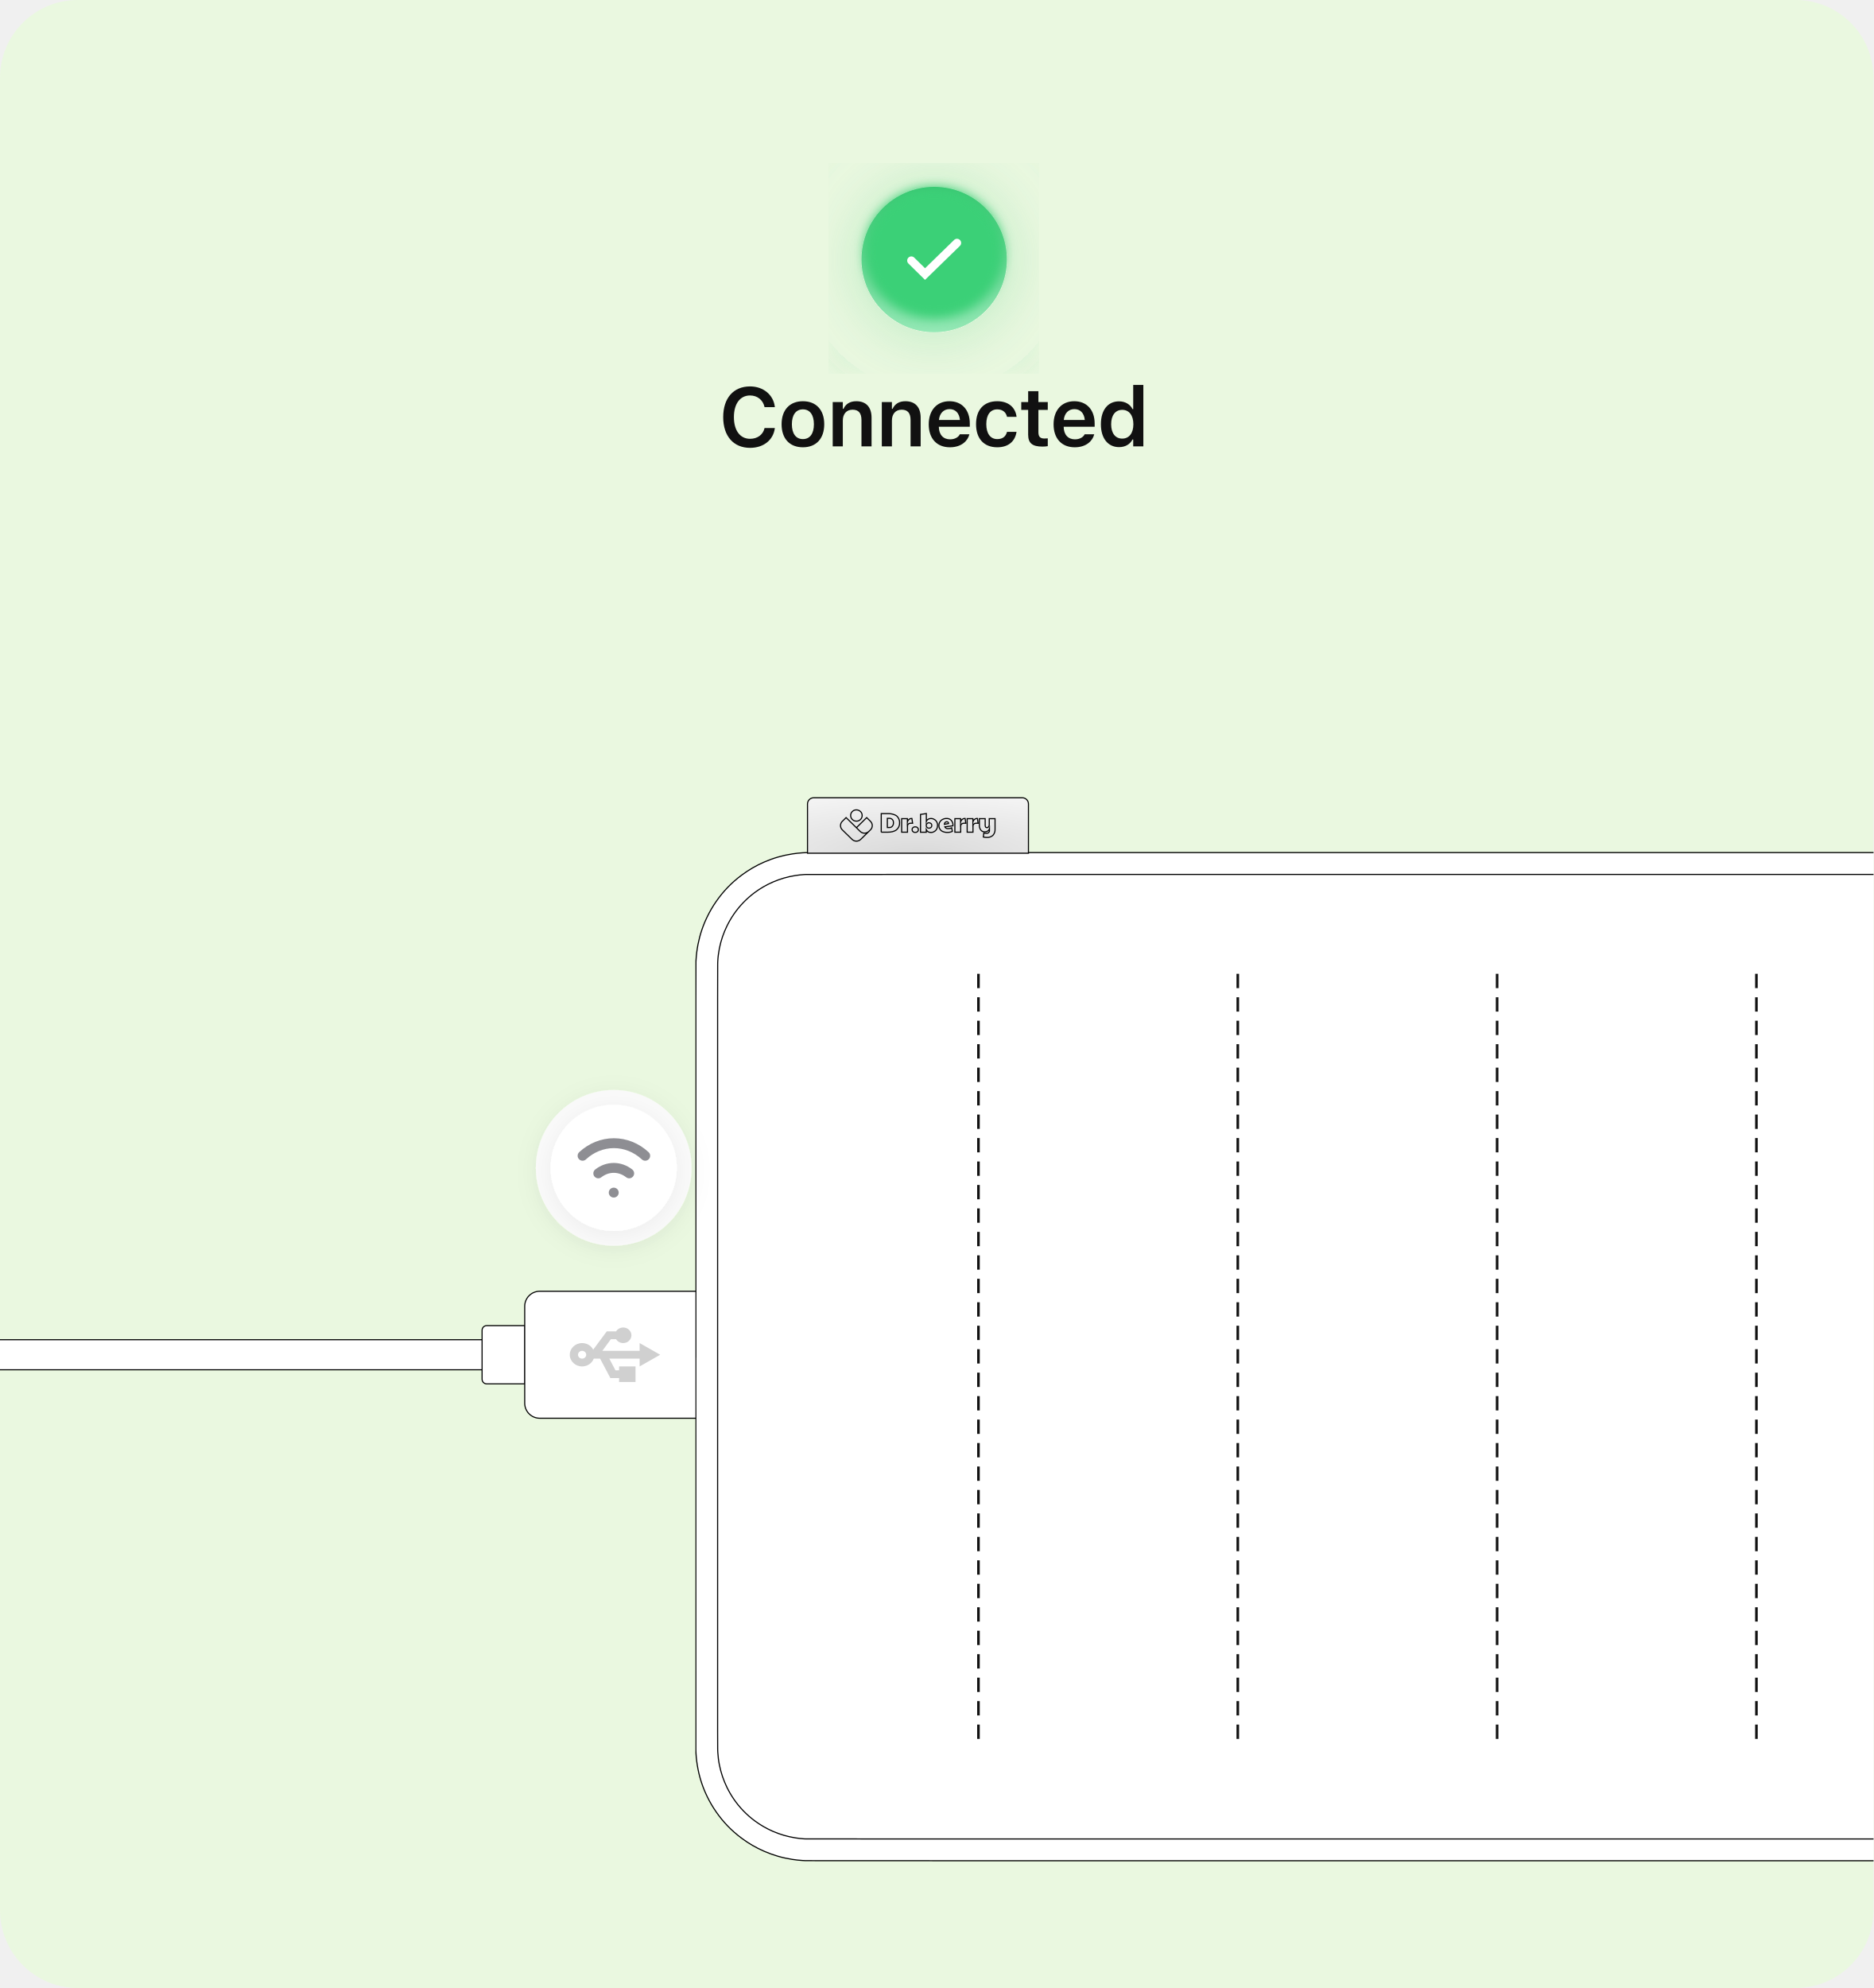
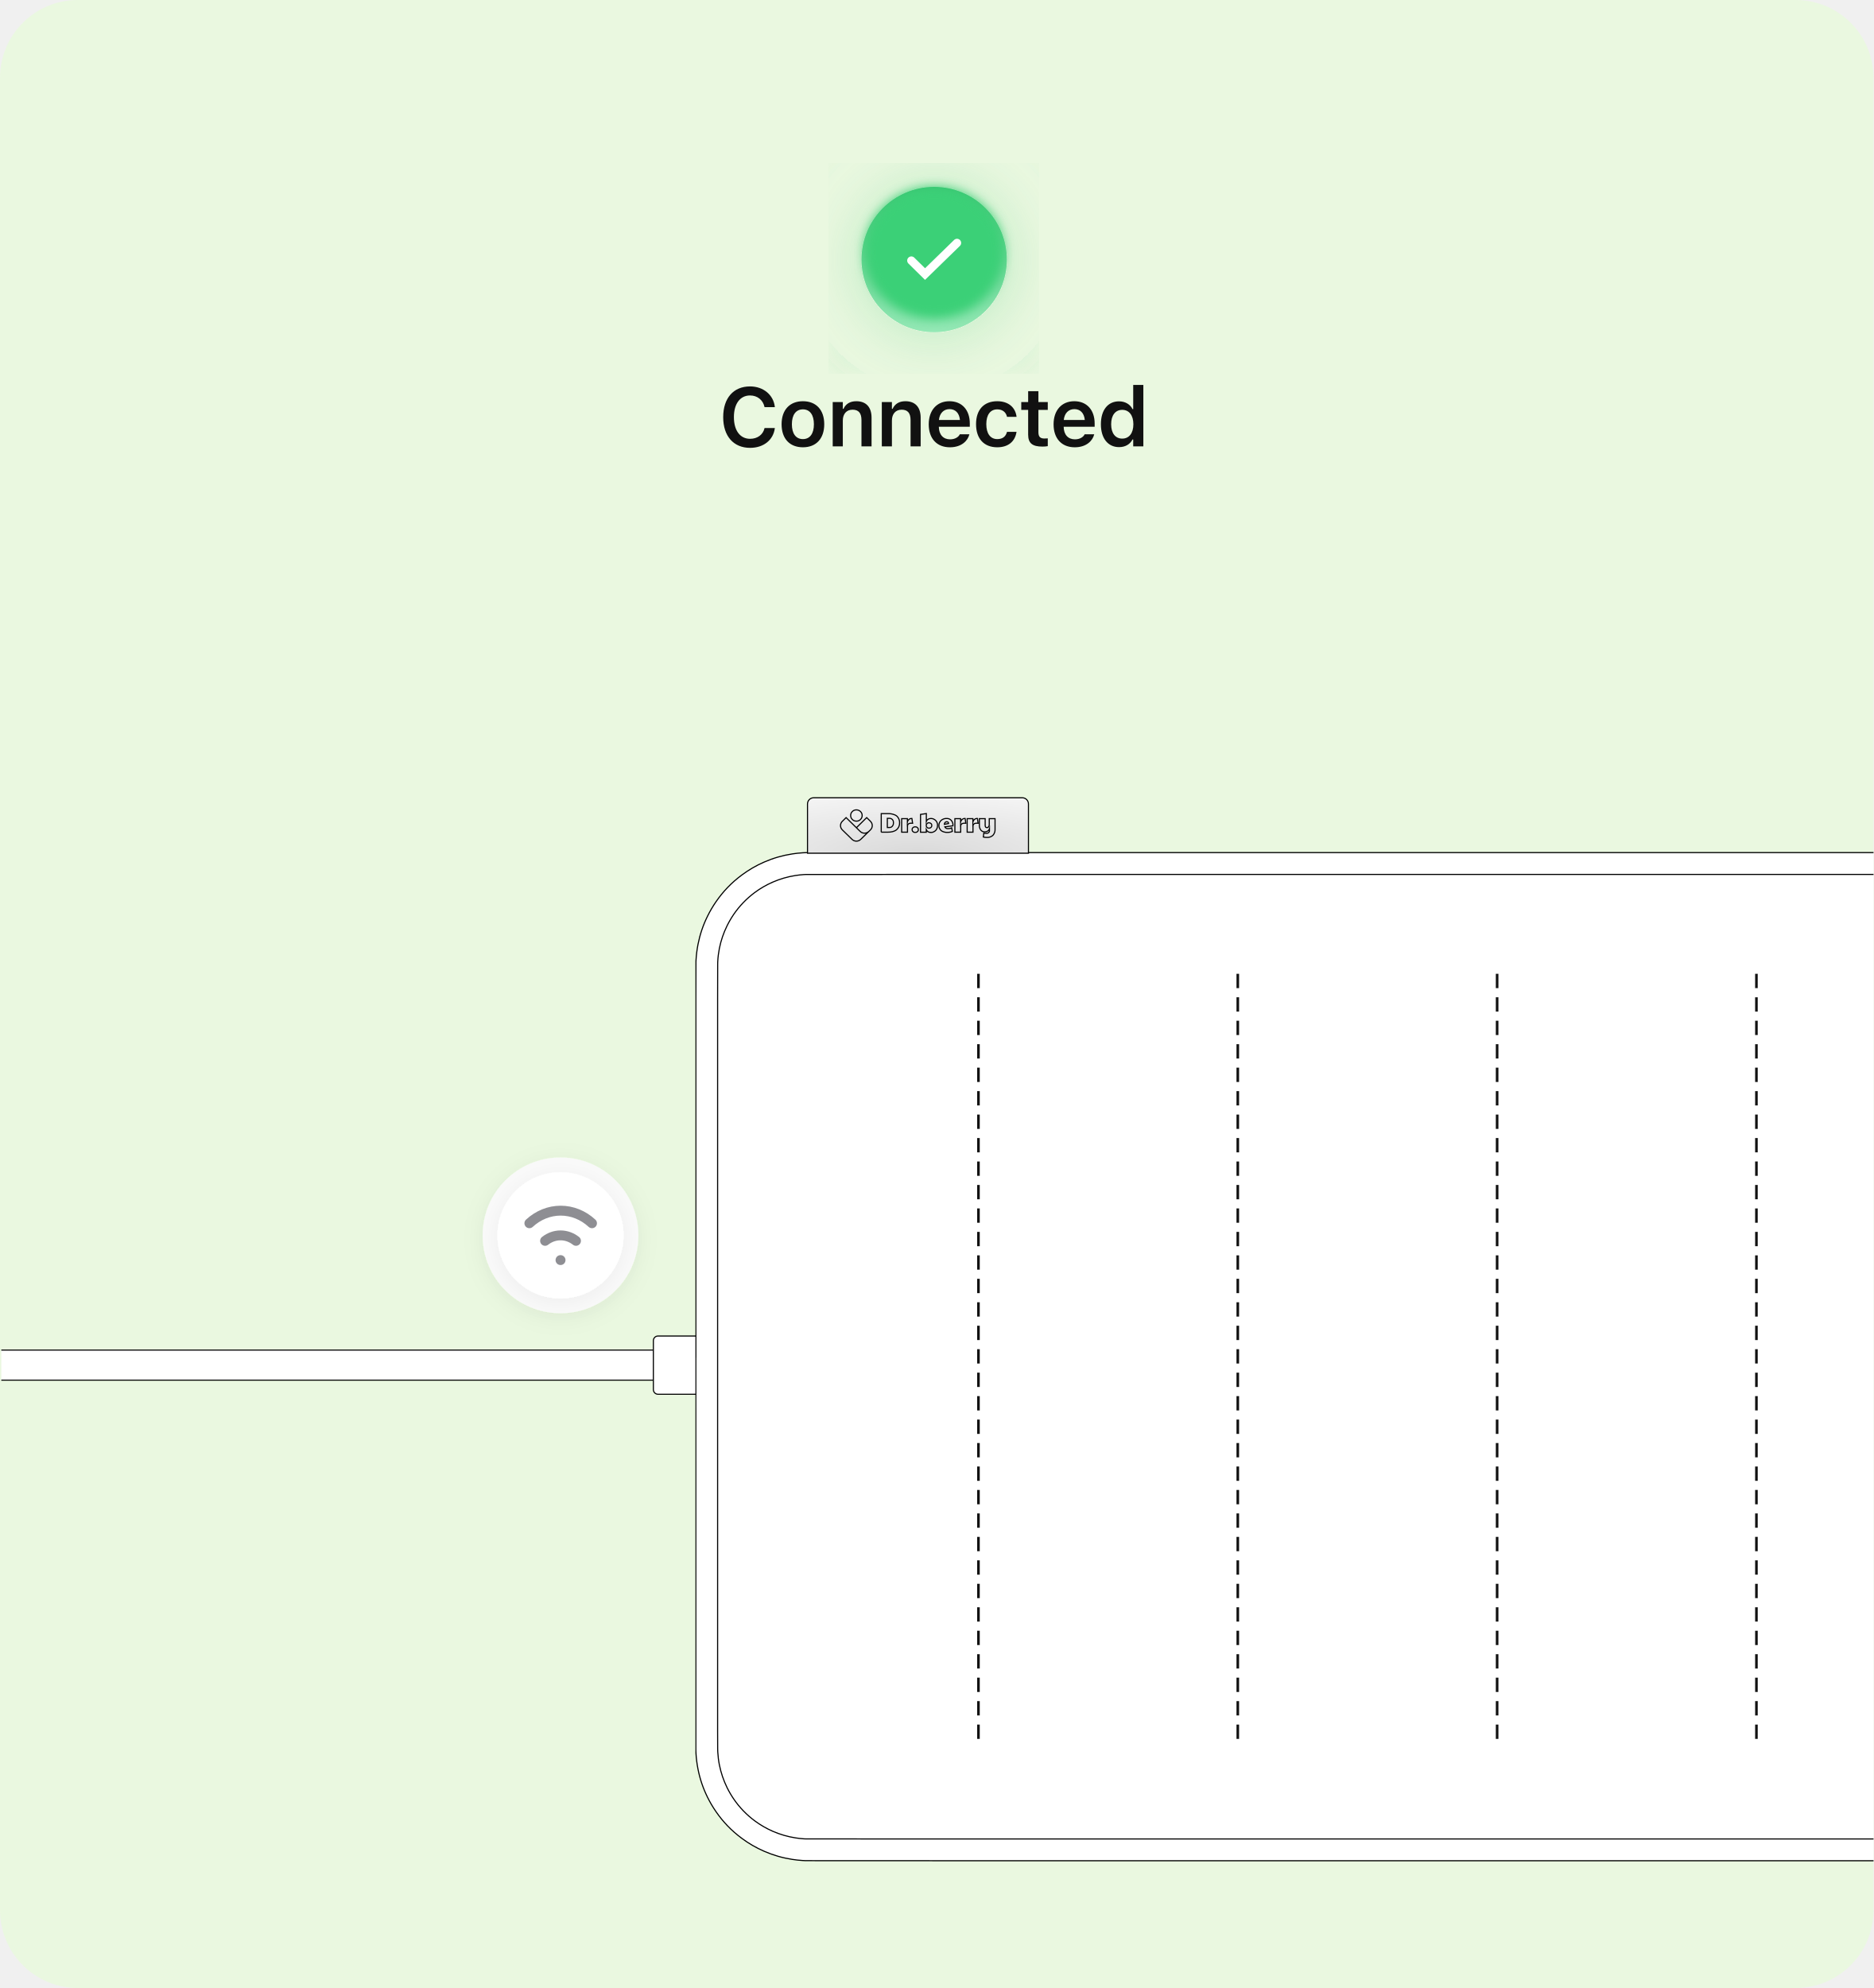
<svg xmlns="http://www.w3.org/2000/svg" width="361" height="383" viewBox="0 0 361 383" fill="none">
  <rect width="361" height="383" rx="15" fill="#EAF8E0" />
-   <g filter="url(#filter0_d_425_461)">
-     <g filter="url(#filter1_d_425_461)">
-       <circle cx="180" cy="50" r="14" fill="url(#paint0_linear_425_461)" />
+   <g filter="url(#filter0_d_87_90)">
+     <g filter="url(#filter1_d_87_90)">
+       <circle cx="180" cy="50" r="14" fill="url(#paint0_linear_87_90)" />
    </g>
-     <g filter="url(#filter2_f_425_461)">
+     <g filter="url(#filter2_f_87_90)">
      <ellipse cx="179.999" cy="48.679" rx="13.425" ry="12.68" fill="#3BD077" />
    </g>
  </g>
-   <path d="M175.601 50.201L178.241 52.801L184.401 46.801" stroke="white" stroke-width="1.6" stroke-linecap="round" />
+   <path d="M175.602 50.201L178.242 52.801L184.402 46.801" stroke="white" stroke-width="1.6" stroke-linecap="round" />
  <path d="M144.53 86.281C141.335 86.281 139.35 84.016 139.35 80.375V80.359C139.35 76.703 141.327 74.445 144.522 74.445C147.085 74.445 149.03 76.07 149.296 78.375V78.438H147.319L147.311 78.406C147.022 77.07 145.944 76.188 144.522 76.188C142.608 76.188 141.413 77.789 141.413 80.352V80.367C141.413 82.938 142.608 84.539 144.53 84.539C145.96 84.539 147.022 83.742 147.311 82.5L147.319 82.461H149.296V82.516C148.999 84.773 147.132 86.281 144.53 86.281ZM154.71 86.172C152.147 86.172 150.601 84.5 150.601 81.734V81.719C150.601 78.977 152.171 77.297 154.71 77.297C157.257 77.297 158.819 78.969 158.819 81.719V81.734C158.819 84.5 157.265 86.172 154.71 86.172ZM154.71 84.594C156.062 84.594 156.827 83.539 156.827 81.742V81.727C156.827 79.93 156.054 78.867 154.71 78.867C153.358 78.867 152.585 79.93 152.585 81.727V81.742C152.585 83.539 153.358 84.594 154.71 84.594ZM160.452 86V77.461H162.398V78.766H162.531C162.937 77.852 163.757 77.297 164.992 77.297C166.898 77.297 167.937 78.445 167.937 80.477V86H165.992V80.93C165.992 79.602 165.452 78.93 164.273 78.93C163.117 78.93 162.398 79.742 162.398 81.023V86H160.452ZM169.914 86V77.461H171.859V78.766H171.992C172.398 77.852 173.218 77.297 174.453 77.297C176.359 77.297 177.398 78.445 177.398 80.477V86H175.453V80.93C175.453 79.602 174.914 78.93 173.734 78.93C172.578 78.93 171.859 79.742 171.859 81.023V86H169.914ZM183.031 86.172C180.492 86.172 178.953 84.469 178.953 81.75V81.742C178.953 79.055 180.508 77.297 182.938 77.297C185.367 77.297 186.867 79 186.867 81.578V82.219H180.898C180.922 83.75 181.75 84.641 183.07 84.641C184.125 84.641 184.727 84.109 184.914 83.719L184.938 83.664H186.789L186.766 83.734C186.492 84.836 185.352 86.172 183.031 86.172ZM182.961 78.82C181.875 78.82 181.062 79.555 180.914 80.914H184.969C184.836 79.516 184.047 78.82 182.961 78.82ZM192.157 86.172C189.586 86.172 188.071 84.508 188.071 81.719V81.703C188.071 78.945 189.578 77.297 192.149 77.297C194.344 77.297 195.657 78.516 195.875 80.281V80.312H194.039L194.032 80.289C193.852 79.461 193.219 78.867 192.157 78.867C190.828 78.867 190.047 79.914 190.047 81.703V81.719C190.047 83.531 190.836 84.594 192.157 84.594C193.164 84.594 193.782 84.133 194.024 83.234L194.039 83.203L195.875 83.195L195.86 83.258C195.578 85.008 194.321 86.172 192.157 86.172ZM200.876 86.039C198.915 86.039 198.11 85.383 198.11 83.734V78.969H196.782V77.461H198.11V75.367H200.087V77.461H201.891V78.969H200.087V83.273C200.087 84.125 200.423 84.484 201.235 84.484C201.508 84.484 201.657 84.477 201.891 84.453V85.953C201.61 86.008 201.251 86.039 200.876 86.039ZM207.087 86.172C204.548 86.172 203.009 84.469 203.009 81.75V81.742C203.009 79.055 204.563 77.297 206.993 77.297C209.423 77.297 210.923 79 210.923 81.578V82.219H204.954C204.977 83.75 205.806 84.641 207.126 84.641C208.181 84.641 208.782 84.109 208.97 83.719L208.993 83.664H210.845L210.821 83.734C210.548 84.836 209.407 86.172 207.087 86.172ZM207.017 78.82C205.931 78.82 205.118 79.555 204.97 80.914H209.024C208.892 79.516 208.102 78.82 207.017 78.82ZM215.626 86.141C213.486 86.141 212.126 84.445 212.126 81.742V81.727C212.126 79.008 213.462 77.32 215.626 77.32C216.798 77.32 217.775 77.898 218.22 78.82H218.353V74.156H220.306V86H218.353V84.664H218.22C217.751 85.594 216.829 86.141 215.626 86.141ZM216.236 84.5C217.564 84.5 218.384 83.453 218.384 81.742V81.727C218.384 80.016 217.556 78.961 216.236 78.961C214.915 78.961 214.103 80.008 214.103 81.727V81.742C214.103 83.461 214.908 84.5 216.236 84.5Z" fill="#111111" />
-   <g clip-path="url(#clip0_425_461)">
-     <rect x="-0.895" y="258.105" width="97.79" height="5.79" fill="white" stroke="black" stroke-width="0.21" />
-     <path d="M92.89 256.285C92.89 255.791 93.291 255.39 93.785 255.39H101.141V266.611H93.785C93.291 266.611 92.89 266.211 92.89 265.716V256.285Z" fill="white" stroke="black" stroke-width="0.21" />
-     <path d="M134.851 253.402H142.051V269.014H134.851V253.402Z" fill="white" stroke="black" stroke-width="0.21" />
-     <path d="M101.105 251.664C101.105 250.065 102.401 248.769 104 248.769H134.938V273.231H104C102.401 273.231 101.105 271.935 101.105 270.336V251.664Z" fill="white" stroke="black" stroke-width="0.21" />
-     <g clip-path="url(#clip1_425_461)">
-       <path d="M127.207 261L123.249 263.25L123.249 261.75L117.405 261.75L118.592 264L119.29 263.999L119.29 263.25L122.457 263.25L122.457 266.25L119.29 266.25L119.29 265.499L117.614 265.5L115.634 261.75L114.405 261.751C114.079 262.624 113.199 263.25 112.165 263.25C110.854 263.25 109.79 262.243 109.79 261C109.79 259.757 110.854 258.75 112.165 258.75C113.105 258.75 113.917 259.267 114.302 260.017L116.915 256.5L118.711 256.499C118.985 256.051 119.496 255.75 120.082 255.75C120.956 255.75 121.665 256.422 121.665 257.25C121.665 258.078 120.956 258.75 120.082 258.75C119.496 258.75 118.984 258.448 118.711 258L117.707 258L116.056 260.25L123.249 260.25L123.249 258.75L127.207 261ZM112.957 261C112.957 260.586 112.603 260.25 112.165 260.25C111.728 260.25 111.374 260.586 111.374 261C111.374 261.414 111.728 261.75 112.165 261.75C112.603 261.75 112.957 261.414 112.957 261Z" fill="#D0D0D0" />
-     </g>
-     <rect x="137.105" y="256.158" width="2.696" height="2.696" fill="white" stroke="black" stroke-width="0.21" />
-     <rect x="137.105" y="263.562" width="2.696" height="2.696" fill="white" stroke="black" stroke-width="0.21" />
+   <g clip-path="url(#clip0_87_90)">
+     <rect x="-63.643" y="260.105" width="189.612" height="5.79" fill="white" stroke="black" stroke-width="0.21" />
+     <path d="M126.791 257.39H134.147V268.611H126.791C126.297 268.611 125.896 268.211 125.896 267.716V258.285C125.896 257.791 126.297 257.39 126.791 257.39Z" fill="white" stroke="black" stroke-width="0.21" />
  </g>
-   <g clip-path="url(#clip2_425_461)">
+   <g clip-path="url(#clip1_87_90)">
    <path d="M134.083 261.372V192.56C134.078 190.258 134.083 187.96 134.096 185.658V185.312C134.108 185.187 134.113 185.063 134.117 184.939C134.147 184.426 134.194 183.921 134.258 183.412C134.322 182.907 134.404 182.402 134.502 181.901C134.879 180.01 135.473 178.247 136.325 176.519C136.796 175.556 137.335 174.64 137.942 173.754C139.333 171.735 140.946 170.058 142.914 168.594C144.275 167.584 145.7 166.754 147.253 166.078C148.994 165.321 150.766 164.807 152.644 164.517C152.978 164.474 153.307 164.431 153.641 164.384C153.975 164.354 154.313 164.328 154.647 164.298C154.814 164.29 154.981 164.281 155.147 164.273C155.297 164.273 155.443 164.273 155.592 164.268C164.437 164.256 173.277 164.251 182.121 164.256C190.918 164.256 199.715 164.256 208.517 164.256C545.474 164.256 882.426 164.256 1219.38 164.256H1257.72C1260.63 164.256 1263.55 164.256 1266.47 164.26C1266.6 164.26 1266.74 164.26 1266.87 164.26C1267.02 164.264 1267.17 164.273 1267.31 164.277C1268.29 164.324 1269.24 164.435 1270.2 164.611C1271.16 164.786 1272.09 165.021 1273.01 165.321C1274.1 165.676 1275.16 166.113 1276.18 166.635C1276.7 166.896 1277.2 167.178 1277.69 167.477C1278.12 167.743 1278.55 168.021 1278.96 168.316C1279.74 168.872 1280.48 169.471 1281.18 170.126C1281.78 170.687 1282.35 171.281 1282.88 171.906C1283.67 172.826 1284.37 173.793 1285 174.833C1285.62 175.868 1286.15 176.942 1286.6 178.068C1286.83 178.628 1287.03 179.197 1287.2 179.775C1287.3 180.126 1287.39 180.476 1287.49 180.827C1287.56 181.105 1287.62 181.384 1287.69 181.662C1287.8 182.218 1287.89 182.774 1287.97 183.335C1288.04 183.865 1288.09 184.396 1288.12 184.931C1288.13 185.213 1288.14 185.496 1288.15 185.782C1288.15 186.433 1288.15 187.079 1288.15 187.729C1288.15 235.844 1288.15 283.96 1288.15 332.075C1288.15 332.871 1288.15 333.662 1288.15 334.458C1288.17 335.28 1288.16 336.105 1288.14 336.927C1288.13 337.209 1288.12 337.492 1288.11 337.774C1288.09 338.044 1288.07 338.309 1288.05 338.579C1288.02 338.848 1287.99 339.118 1287.96 339.387C1287.92 339.665 1287.88 339.944 1287.84 340.222C1287.79 340.5 1287.74 340.778 1287.68 341.052C1287.62 341.33 1287.55 341.608 1287.49 341.886C1287.4 342.199 1287.32 342.507 1287.23 342.819C1287.06 343.401 1286.86 343.97 1286.65 344.535C1286.2 345.664 1285.68 346.738 1285.06 347.778C1284.44 348.818 1283.75 349.789 1282.97 350.713C1282.42 351.364 1281.84 351.98 1281.22 352.562C1280.51 353.221 1279.78 353.824 1278.99 354.385C1278.58 354.676 1278.17 354.954 1277.74 355.219C1277.25 355.523 1276.75 355.801 1276.24 356.066C1275.21 356.588 1274.16 357.029 1273.07 357.388C1271.19 358.009 1269.32 358.351 1267.34 358.445C1267.05 358.454 1266.76 358.462 1266.47 358.471C1265.41 358.479 1264.35 358.479 1263.29 358.479C911.697 358.479 560.103 358.479 208.513 358.479C199.715 358.479 190.918 358.479 182.117 358.479C173.272 358.484 164.428 358.479 155.588 358.467C155.438 358.467 155.293 358.467 155.143 358.462C154.976 358.454 154.809 358.445 154.638 358.437C154.3 358.407 153.966 358.381 153.628 358.351C153.295 358.308 152.965 358.265 152.631 358.218C150.753 357.927 148.986 357.414 147.244 356.657C145.691 355.981 144.262 355.155 142.906 354.145C140.937 352.682 139.324 351.004 137.934 348.985C137.326 348.103 136.791 347.188 136.316 346.225C135.465 344.492 134.866 342.725 134.494 340.834C134.395 340.333 134.314 339.832 134.25 339.327C134.181 338.818 134.134 338.313 134.108 337.8C134.104 337.676 134.096 337.552 134.091 337.428C134.091 337.308 134.087 337.188 134.083 337.064C134.083 311.832 134.074 286.6 134.074 261.367L134.083 261.372Z" fill="white" stroke="black" stroke-width="0.214" stroke-miterlimit="10" />
-     <path d="M198.063 164.378H198.168V164.273V154.885C198.168 154.227 197.635 153.694 196.977 153.694H156.785C156.128 153.694 155.594 154.227 155.594 154.885V164.273V164.378H155.699H198.063Z" fill="url(#paint1_radial_425_461)" stroke="black" stroke-width="0.21" />
+     <path d="M198.063 164.378H198.168V164.273V154.885C198.168 154.227 197.635 153.694 196.977 153.694H156.785C156.128 153.694 155.594 154.227 155.594 154.885V164.273V164.378H155.699H198.063Z" fill="url(#paint1_radial_87_90)" stroke="black" stroke-width="0.21" />
    <path d="M179.348 160.369C179.151 160.382 178.988 160.339 178.817 160.236C178.663 160.138 178.556 160.022 178.484 159.855C178.484 160.014 178.484 160.172 178.484 160.33H177.371V156.903C177.748 156.847 178.12 156.796 178.492 156.74V158.263C178.561 158.062 178.672 157.934 178.856 157.827C179.014 157.729 179.164 157.686 179.352 157.69C179.6 157.682 179.806 157.733 180.015 157.861C180.221 157.977 180.366 158.122 180.482 158.328C180.606 158.55 180.662 158.764 180.653 159.021C180.653 159.278 180.602 159.496 180.482 159.723C180.371 159.937 180.225 160.082 180.015 160.202C179.801 160.33 179.596 160.386 179.352 160.377L179.348 160.369Z" stroke="black" stroke-width="0.214" stroke-miterlimit="10" />
    <path d="M181.957 158.818C182.236 158.762 182.514 158.703 182.787 158.647C182.787 158.54 182.749 158.467 182.672 158.399C182.599 158.335 182.531 158.313 182.432 158.317C182.287 158.309 182.193 158.352 182.094 158.463C182 158.57 181.957 158.677 181.953 158.818H181.957Z" stroke="black" stroke-width="0.214" stroke-miterlimit="10" />
    <path d="M173.738 160.328V157.722H174.842V158.372C174.894 158.15 174.992 157.992 175.172 157.85C175.339 157.722 175.501 157.671 175.711 157.684C175.754 157.992 175.801 158.3 175.843 158.608C175.762 158.603 175.677 158.599 175.595 158.591C174.971 158.591 174.859 158.907 174.859 159.185V160.328C174.487 160.328 174.115 160.328 173.743 160.328H173.738Z" stroke="black" stroke-width="0.214" stroke-miterlimit="10" />
    <path d="M186.359 160.328V157.722H187.463V158.372C187.515 158.15 187.613 157.992 187.793 157.85C187.96 157.722 188.122 157.671 188.332 157.684C188.375 157.992 188.422 158.3 188.465 158.608C188.383 158.603 188.298 158.599 188.216 158.591C187.592 158.591 187.48 158.907 187.48 159.185V160.328C187.108 160.328 186.736 160.328 186.364 160.328H186.359Z" stroke="black" stroke-width="0.214" stroke-miterlimit="10" />
    <path d="M183.992 160.328V157.722H185.096V158.372C185.147 158.15 185.246 157.992 185.426 157.85C185.592 157.722 185.755 157.671 185.965 157.684C186.008 157.992 186.055 158.3 186.097 158.608C186.016 158.603 185.93 158.599 185.849 158.591C185.224 158.591 185.113 158.907 185.113 159.185V160.328C184.741 160.328 184.369 160.328 183.996 160.328H183.992Z" stroke="black" stroke-width="0.214" stroke-miterlimit="10" />
    <path d="M1094.77 354.264C1090.73 354.264 1086.69 354.264 1082.64 354.264C1074.81 354.264 1066.97 354.264 1059.13 354.264C1051.3 354.264 1043.46 354.264 1035.62 354.264C1024.88 354.264 1014.13 354.277 1003.39 354.281C992.646 354.286 981.902 354.286 971.154 354.286C960.598 354.286 950.042 354.286 939.49 354.286C928.939 354.286 918.387 354.286 907.831 354.286C863.713 354.286 819.581 354.286 775.458 354.286C681.876 354.286 588.298 354.286 494.716 354.286C399.32 354.286 303.924 354.286 208.532 354.286C199.731 354.286 190.925 354.286 182.119 354.286C173.313 354.286 164.503 354.29 155.723 354.277C155.582 354.277 155.445 354.277 155.308 354.277C155.171 354.277 155.034 354.269 154.897 354.26C154.628 354.243 154.354 354.217 154.084 354.187C153.815 354.157 153.545 354.123 153.28 354.08C151.786 353.849 150.319 353.421 148.928 352.818C147.687 352.279 146.506 351.594 145.42 350.79C143.862 349.635 142.497 348.218 141.397 346.618C140.91 345.908 140.473 345.159 140.092 344.385C139.416 343.003 138.916 341.531 138.616 340.029C138.535 339.627 138.471 339.22 138.419 338.809C138.368 338.399 138.33 337.983 138.308 337.577C138.304 337.479 138.3 337.376 138.295 337.273C138.295 337.171 138.291 337.072 138.287 336.969C138.27 335.861 138.274 334.719 138.274 333.585C138.274 332.451 138.274 331.321 138.274 330.192C138.274 327.933 138.274 325.669 138.274 323.406C138.274 318.237 138.274 313.064 138.274 307.895C138.274 302.726 138.274 297.562 138.274 292.393C138.274 287.224 138.274 282.055 138.274 276.886V261.38C138.274 258.795 138.274 256.211 138.274 253.627C138.274 245.873 138.274 238.12 138.274 230.363C138.274 220.025 138.274 209.688 138.274 199.354C138.274 197.091 138.274 194.832 138.274 192.564C138.274 190.296 138.27 188.028 138.287 185.79C138.287 185.688 138.287 185.585 138.291 185.482C138.295 185.38 138.3 185.281 138.304 185.178C138.325 184.768 138.364 184.357 138.415 183.946C138.466 183.535 138.535 183.129 138.612 182.722C138.911 181.216 139.408 179.753 140.088 178.371C140.469 177.596 140.905 176.848 141.393 176.133C142.493 174.533 143.858 173.121 145.411 171.961C146.498 171.153 147.679 170.472 148.92 169.933C150.31 169.33 151.778 168.902 153.275 168.671C153.545 168.628 153.815 168.594 154.084 168.564C154.354 168.534 154.623 168.508 154.893 168.491C155.03 168.483 155.162 168.478 155.299 168.474C155.436 168.474 155.577 168.474 155.714 168.474C164.49 168.461 173.3 168.461 182.106 168.465C190.912 168.465 199.718 168.465 208.519 168.465C303.363 168.465 398.208 168.465 493.056 168.465C585.448 168.465 677.845 168.465 770.238 168.465C814.378 168.465 858.518 168.465 902.658 168.465C924.01 168.465 945.361 168.465 966.712 168.465C977.709 168.465 988.705 168.465 999.702 168.465C1010.08 168.465 1020.45 168.478 1030.83 168.483C1046.01 168.491 1061.19 168.491 1076.37 168.487C1082.5 168.487 1088.62 168.487 1094.75 168.487C1098.82 168.487 1102.9 168.487 1106.98 168.487C1109.17 168.487 1111.37 168.487 1113.57 168.487C1125.83 168.487 1138.09 168.487 1150.35 168.487C1163.47 168.487 1176.58 168.491 1189.7 168.491C1199.59 168.491 1209.48 168.491 1219.36 168.491C1229.25 168.491 1239.14 168.491 1249.02 168.491C1251.91 168.491 1254.8 168.491 1257.7 168.487C1260.59 168.487 1263.49 168.478 1266.36 168.487C1266.49 168.487 1266.61 168.487 1266.73 168.487C1266.86 168.487 1266.98 168.491 1267.1 168.5C1267.89 168.534 1268.66 168.624 1269.43 168.765C1270.2 168.906 1270.96 169.099 1271.7 169.343C1272.58 169.629 1273.43 169.98 1274.26 170.399C1274.68 170.609 1275.08 170.836 1275.48 171.076C1275.83 171.289 1276.17 171.516 1276.5 171.752C1277.14 172.201 1277.73 172.689 1278.3 173.219C1278.79 173.673 1279.25 174.152 1279.68 174.661C1280.32 175.401 1280.89 176.193 1281.39 177.027C1281.89 177.862 1282.33 178.735 1282.69 179.637C1282.87 180.091 1283.02 180.549 1283.17 181.015C1283.25 181.298 1283.34 181.58 1283.4 181.862C1283.46 182.085 1283.51 182.307 1283.56 182.534C1283.65 182.983 1283.73 183.433 1283.79 183.886C1283.85 184.314 1283.88 184.742 1283.91 185.17C1283.92 185.397 1283.93 185.623 1283.93 185.855C1283.94 186.163 1283.94 186.475 1283.94 186.787C1283.94 187.1 1283.94 187.412 1283.94 187.729C1283.94 199.166 1283.95 210.607 1283.95 222.045C1283.95 233.482 1283.95 244.919 1283.95 256.357C1283.95 268.975 1283.95 281.593 1283.95 294.211C1283.95 306.829 1283.94 319.448 1283.94 332.057C1283.94 332.857 1283.94 333.658 1283.94 334.458C1283.94 335.262 1283.94 336.067 1283.93 336.854C1283.93 337.085 1283.92 337.316 1283.91 337.543C1283.89 337.761 1283.88 337.975 1283.86 338.193C1283.84 338.411 1283.81 338.63 1283.79 338.844C1283.76 339.07 1283.72 339.293 1283.68 339.52C1283.64 339.746 1283.6 339.969 1283.55 340.191C1283.51 340.414 1283.46 340.641 1283.4 340.863C1283.34 341.116 1283.27 341.368 1283.19 341.616C1283.05 342.083 1282.9 342.545 1282.72 343.003C1282.36 343.91 1281.94 344.787 1281.44 345.621C1280.94 346.46 1280.38 347.251 1279.75 347.996C1279.31 348.522 1278.83 349.019 1278.33 349.489C1277.76 350.02 1277.16 350.512 1276.53 350.961C1276.2 351.196 1275.87 351.423 1275.52 351.637C1275.12 351.881 1274.72 352.108 1274.31 352.318C1273.48 352.737 1272.63 353.096 1271.75 353.383C1270.25 353.875 1268.69 354.17 1267.11 354.239C1266.87 354.247 1266.62 354.256 1266.38 354.26C1265.36 354.277 1264.33 354.269 1263.29 354.26C1262.25 354.252 1261.22 354.256 1260.18 354.252C1258.11 354.252 1256.05 354.252 1253.97 354.252C1249.01 354.252 1244.04 354.252 1239.08 354.252C1234.11 354.252 1229.14 354.252 1224.18 354.252C1219.21 354.252 1214.25 354.252 1209.28 354.252C1204.31 354.252 1199.35 354.252 1194.38 354.252C1181.74 354.252 1169.09 354.252 1156.45 354.256C1150.13 354.256 1143.81 354.256 1137.48 354.256C1131.16 354.256 1124.84 354.256 1118.52 354.256C1112.54 354.256 1106.56 354.256 1100.58 354.256C1100.28 354.256 1099.97 354.256 1099.67 354.256C1099.67 292.329 1099.67 230.397 1099.67 168.47C1100.48 168.47 1101.28 168.47 1102.09 168.47V354.256" stroke="black" stroke-width="0.214" stroke-miterlimit="10" />
    <path d="M182.699 159.644C182.943 159.644 183.157 159.602 183.375 159.499C183.418 159.721 183.46 159.944 183.503 160.166C183.366 160.235 183.225 160.286 183.075 160.316C182.9 160.355 182.729 160.372 182.549 160.368C182.232 160.376 181.946 160.32 181.65 160.196C181.407 160.094 181.24 159.948 181.103 159.726C180.966 159.503 180.91 159.289 180.919 159.028C180.91 158.528 181.197 158.066 181.65 157.852C181.89 157.732 182.121 157.676 182.386 157.685C182.733 157.659 183.071 157.796 183.302 158.053C183.563 158.378 183.653 158.686 183.619 159.097C183.092 159.161 182.57 159.229 182.044 159.294C182.164 159.537 182.425 159.674 182.695 159.64L182.699 159.644Z" stroke="black" stroke-width="0.214" stroke-miterlimit="10" />
    <path d="M169.801 160.329V156.748H171.067C171.521 156.735 171.94 156.803 172.364 156.97C172.698 157.094 172.92 157.282 173.1 157.591C173.271 157.886 173.344 158.172 173.335 158.515C173.365 159.024 173.151 159.52 172.762 159.85C172.347 160.201 171.726 160.325 171.016 160.325C170.609 160.325 170.207 160.325 169.801 160.325V160.329Z" stroke="black" stroke-width="0.214" stroke-miterlimit="10" />
    <path d="M171.315 159.421C171.584 159.442 171.764 159.369 171.944 159.168C172.106 158.963 172.17 158.766 172.149 158.505C172.166 158.261 172.106 158.081 171.952 157.893C171.764 157.709 171.576 157.641 171.315 157.662H170.977V159.425H171.315V159.421Z" stroke="black" stroke-width="0.214" stroke-miterlimit="10" />
    <path d="M190.127 161.339C190.003 161.33 189.874 161.322 189.75 161.313C189.66 161.292 189.566 161.27 189.476 161.249C189.506 160.996 189.532 160.748 189.562 160.496C189.63 160.509 189.699 160.517 189.767 160.53C189.84 160.534 189.913 160.538 189.985 160.543C190.187 160.568 190.336 160.526 190.499 160.397C190.636 160.265 190.683 160.141 190.653 159.952V159.657C190.584 159.867 190.477 160.004 190.294 160.115C190.118 160.222 189.947 160.265 189.742 160.256C189.446 160.273 189.16 160.141 188.98 159.905C188.77 159.593 188.689 159.293 188.71 158.917V157.719H189.827V158.977C189.827 159.067 189.831 159.156 189.87 159.251C189.904 159.332 189.973 159.443 190.161 159.443C190.311 159.443 190.405 159.4 190.49 159.276C190.589 159.139 190.627 159.007 190.614 158.84V157.723H191.731V159.721C191.765 160.171 191.616 160.611 191.312 160.945C190.982 161.227 190.559 161.369 190.127 161.339Z" stroke="black" stroke-width="0.214" stroke-miterlimit="10" />
    <path d="M165.018 159.465C165.677 158.814 166.34 158.164 166.999 157.514C167.243 157.753 167.487 157.997 167.731 158.237C168.188 158.686 168.188 159.426 167.731 159.871C167.102 160.483 166.477 161.099 165.848 161.711C165.386 162.165 164.646 162.165 164.179 161.711C163.55 161.099 162.925 160.483 162.296 159.871C161.839 159.422 161.839 158.686 162.296 158.237C162.54 157.997 162.784 157.753 163.028 157.514C163.931 158.404 164.838 159.294 165.741 160.179C166.207 160.629 166.943 160.629 167.41 160.179" stroke="black" stroke-width="0.214" stroke-miterlimit="10" />
    <path d="M179.008 159.551C179.166 159.551 179.277 159.513 179.389 159.402C179.504 159.295 179.547 159.188 179.543 159.034C179.547 158.875 179.504 158.768 179.389 158.666C179.277 158.554 179.166 158.512 179.008 158.516C178.85 158.503 178.747 158.546 178.636 158.661C178.516 158.764 178.473 158.871 178.482 159.029C178.473 159.188 178.52 159.299 178.636 159.406C178.743 159.517 178.85 159.564 179.008 159.56V159.551Z" stroke="black" stroke-width="0.214" stroke-miterlimit="10" />
    <path d="M176.35 160.359C176.166 160.376 176.038 160.333 175.905 160.205C175.789 160.098 175.747 159.987 175.751 159.829C175.742 159.666 175.789 159.559 175.914 159.452C176.046 159.332 176.17 159.289 176.35 159.302C176.53 159.285 176.654 159.332 176.782 159.456C176.902 159.559 176.949 159.666 176.945 159.824C176.958 159.987 176.915 160.098 176.795 160.209C176.662 160.329 176.534 160.372 176.354 160.355" stroke="black" stroke-width="0.214" stroke-miterlimit="10" />
    <path d="M166.123 157.108C166.123 156.847 166.054 156.642 165.887 156.436C165.669 156.167 165.344 156.021 165.001 156.025C164.651 156.025 164.347 156.175 164.133 156.449C163.97 156.654 163.906 156.86 163.91 157.121C163.91 157.382 163.987 157.583 164.15 157.788C164.372 158.062 164.676 158.203 165.031 158.199C165.387 158.199 165.678 158.049 165.891 157.776C166.054 157.57 166.123 157.369 166.123 157.108Z" stroke="black" stroke-width="0.214" stroke-miterlimit="10" />
    <line x1="188.535" y1="187.859" x2="188.535" y2="335.09" stroke="#111111" stroke-width="0.5" stroke-linecap="square" stroke-dasharray="2.26 2.26" />
    <line x1="238.504" y1="187.859" x2="238.504" y2="335.09" stroke="#111111" stroke-width="0.5" stroke-linecap="square" stroke-dasharray="2.26 2.26" />
    <line x1="288.473" y1="187.859" x2="288.473" y2="335.09" stroke="#111111" stroke-width="0.5" stroke-linecap="square" stroke-dasharray="2.26 2.26" />
    <line x1="338.437" y1="187.859" x2="338.438" y2="335.09" stroke="#111111" stroke-width="0.5" stroke-linecap="square" stroke-dasharray="2.26 2.26" />
  </g>
-   <g filter="url(#filter3_d_425_461)">
-     <circle cx="118.252" cy="225" r="15" fill="#FAFAFA" />
+   <g filter="url(#filter3_d_87_90)">
+     <circle cx="108" cy="238" r="15" fill="#FAFAFA" />
  </g>
-   <g filter="url(#filter4_d_425_461)">
-     <circle cx="118.252" cy="225" r="12.143" fill="white" />
-     <path d="M112.254 222.666C113.948 221.098 116.084 220.24 118.288 220.24C120.493 220.24 122.629 221.098 124.323 222.666" stroke="#8E8E93" stroke-width="1.905" stroke-linecap="round" stroke-linejoin="round" />
-     <path d="M115.28 226.057C116.15 225.371 117.191 225.001 118.259 225.001C119.326 225.001 120.367 225.371 121.237 226.057" stroke="#8E8E93" stroke-width="1.905" stroke-linecap="round" stroke-linejoin="round" />
-     <path d="M118.254 229.762H118.262" stroke="#8E8E93" stroke-width="1.905" stroke-linecap="round" stroke-linejoin="round" />
+   <g filter="url(#filter4_d_87_90)">
+     <circle cx="108" cy="238" r="12.143" fill="white" />
+     <path d="M102.002 235.667C103.696 234.099 105.831 233.24 108.036 233.24C110.241 233.24 112.376 234.099 114.071 235.667" stroke="#8E8E93" stroke-width="1.905" stroke-linecap="round" stroke-linejoin="round" />
+     <path d="M105.028 239.058C105.898 238.371 106.939 238.002 108.007 238.002C109.074 238.002 110.115 238.371 110.985 239.058" stroke="#8E8E93" stroke-width="1.905" stroke-linecap="round" stroke-linejoin="round" />
+     <path d="M108.002 242.762H108.011" stroke="#8E8E93" stroke-width="1.905" stroke-linecap="round" stroke-linejoin="round" />
  </g>
  <defs>
-     <filter id="filter0_d_425_461" x="159.779" y="31.438" width="40.442" height="40.442" filterUnits="userSpaceOnUse" color-interpolation-filters="sRGB">
+     <filter id="filter0_d_87_90" x="159.779" y="31.438" width="40.442" height="40.442" filterUnits="userSpaceOnUse" color-interpolation-filters="sRGB">
      <feFlood flood-opacity="0" result="BackgroundImageFix" />
      <feColorMatrix in="SourceAlpha" type="matrix" values="0 0 0 0 0 0 0 0 0 0 0 0 0 0 0 0 0 0 127 0" result="hardAlpha" />
      <feOffset dy="1.659" />
      <feGaussianBlur stdDeviation="3.111" />
      <feComposite in2="hardAlpha" operator="out" />
      <feColorMatrix type="matrix" values="0 0 0 0 0.224 0 0 0 0 0.761 0 0 0 0 0.439 0 0 0 0.2 0" />
-       <feBlend mode="normal" in2="BackgroundImageFix" result="effect1_dropShadow_425_461" />
-       <feBlend mode="normal" in="SourceGraphic" in2="effect1_dropShadow_425_461" result="shape" />
+       <feBlend mode="normal" in2="BackgroundImageFix" result="effect1_dropShadow_87_90" />
+       <feBlend mode="normal" in="SourceGraphic" in2="effect1_dropShadow_87_90" result="shape" />
    </filter>
-     <filter id="filter1_d_425_461" x="153.558" y="23.558" width="52.884" height="52.884" filterUnits="userSpaceOnUse" color-interpolation-filters="sRGB">
+     <filter id="filter1_d_87_90" x="153.558" y="23.558" width="52.884" height="52.884" filterUnits="userSpaceOnUse" color-interpolation-filters="sRGB">
      <feFlood flood-opacity="0" result="BackgroundImageFix" />
      <feColorMatrix in="SourceAlpha" type="matrix" values="0 0 0 0 0 0 0 0 0 0 0 0 0 0 0 0 0 0 127 0" result="hardAlpha" />
      <feOffset />
      <feGaussianBlur stdDeviation="6.221" />
      <feComposite in2="hardAlpha" operator="out" />
      <feColorMatrix type="matrix" values="0 0 0 0 0.224 0 0 0 0 0.761 0 0 0 0 0.439 0 0 0 0.3 0" />
-       <feBlend mode="normal" in2="BackgroundImageFix" result="effect1_dropShadow_425_461" />
-       <feBlend mode="normal" in="SourceGraphic" in2="effect1_dropShadow_425_461" result="shape" />
+       <feBlend mode="normal" in2="BackgroundImageFix" result="effect1_dropShadow_87_90" />
+       <feBlend mode="normal" in="SourceGraphic" in2="effect1_dropShadow_87_90" result="shape" />
    </filter>
-     <filter id="filter2_f_425_461" x="164.59" y="34.016" width="30.818" height="29.327" filterUnits="userSpaceOnUse" color-interpolation-filters="sRGB">
+     <filter id="filter2_f_87_90" x="164.59" y="34.016" width="30.817" height="29.327" filterUnits="userSpaceOnUse" color-interpolation-filters="sRGB">
      <feFlood flood-opacity="0" result="BackgroundImageFix" />
      <feBlend mode="normal" in="SourceGraphic" in2="BackgroundImageFix" result="shape" />
-       <feGaussianBlur stdDeviation="0.992" result="effect1_foregroundBlur_425_461" />
+       <feGaussianBlur stdDeviation="0.992" result="effect1_foregroundBlur_87_90" />
    </filter>
-     <filter id="filter3_d_425_461" x="98.966" y="206.429" width="38.571" height="38.571" filterUnits="userSpaceOnUse" color-interpolation-filters="sRGB">
+     <filter id="filter3_d_87_90" x="88.714" y="219.429" width="38.571" height="38.571" filterUnits="userSpaceOnUse" color-interpolation-filters="sRGB">
      <feFlood flood-opacity="0" result="BackgroundImageFix" />
      <feColorMatrix in="SourceAlpha" type="matrix" values="0 0 0 0 0 0 0 0 0 0 0 0 0 0 0 0 0 0 127 0" result="hardAlpha" />
      <feOffset dy="0.714" />
      <feGaussianBlur stdDeviation="2.143" />
      <feComposite in2="hardAlpha" operator="out" />
      <feColorMatrix type="matrix" values="0 0 0 0 0 0 0 0 0 0 0 0 0 0 0 0 0 0 0.05 0" />
-       <feBlend mode="normal" in2="BackgroundImageFix" result="effect1_dropShadow_425_461" />
-       <feBlend mode="normal" in="SourceGraphic" in2="effect1_dropShadow_425_461" result="shape" />
+       <feBlend mode="normal" in2="BackgroundImageFix" result="effect1_dropShadow_87_90" />
+       <feBlend mode="normal" in="SourceGraphic" in2="effect1_dropShadow_87_90" result="shape" />
    </filter>
-     <filter id="filter4_d_425_461" x="101.823" y="209.286" width="32.858" height="32.857" filterUnits="userSpaceOnUse" color-interpolation-filters="sRGB">
+     <filter id="filter4_d_87_90" x="91.571" y="222.286" width="32.858" height="32.858" filterUnits="userSpaceOnUse" color-interpolation-filters="sRGB">
      <feFlood flood-opacity="0" result="BackgroundImageFix" />
      <feColorMatrix in="SourceAlpha" type="matrix" values="0 0 0 0 0 0 0 0 0 0 0 0 0 0 0 0 0 0 127 0" result="hardAlpha" />
      <feOffset dy="0.714" />
      <feGaussianBlur stdDeviation="2.143" />
      <feComposite in2="hardAlpha" operator="out" />
      <feColorMatrix type="matrix" values="0 0 0 0 0 0 0 0 0 0 0 0 0 0 0 0 0 0 0.05 0" />
-       <feBlend mode="normal" in2="BackgroundImageFix" result="effect1_dropShadow_425_461" />
-       <feBlend mode="normal" in="SourceGraphic" in2="effect1_dropShadow_425_461" result="shape" />
+       <feBlend mode="normal" in2="BackgroundImageFix" result="effect1_dropShadow_87_90" />
+       <feBlend mode="normal" in="SourceGraphic" in2="effect1_dropShadow_87_90" result="shape" />
    </filter>
-     <linearGradient id="paint0_linear_425_461" x1="180" y1="36" x2="180" y2="64" gradientUnits="userSpaceOnUse">
+     <linearGradient id="paint0_linear_87_90" x1="180" y1="36" x2="180" y2="64" gradientUnits="userSpaceOnUse">
      <stop stop-color="#39C270" />
      <stop offset="1" stop-color="#94E8B5" />
    </linearGradient>
-     <radialGradient id="paint1_radial_425_461" cx="0" cy="0" r="1" gradientUnits="userSpaceOnUse" gradientTransform="translate(176.881 164.753) rotate(-90) scale(12.344 49.9259)">
+     <radialGradient id="paint1_radial_87_90" cx="0" cy="0" r="1" gradientUnits="userSpaceOnUse" gradientTransform="translate(176.881 164.753) rotate(-90) scale(12.344 49.9259)">
      <stop stop-color="#D9D9D9" />
      <stop offset="1" stop-color="#F5F5F5" />
    </radialGradient>
-     <clipPath id="clip0_425_461">
-       <rect width="143" height="26" fill="white" transform="translate(0 248)" />
+     <clipPath id="clip0_87_90">
+       <rect width="134" height="26" fill="white" transform="translate(0.251953 250)" />
    </clipPath>
-     <clipPath id="clip1_425_461">
-       <rect width="18" height="19" fill="white" transform="translate(128 252) rotate(90)" />
-     </clipPath>
-     <clipPath id="clip2_425_461">
+     <clipPath id="clip1_87_90">
      <rect width="227" height="207" fill="white" transform="translate(134 152)" />
    </clipPath>
  </defs>
</svg>
